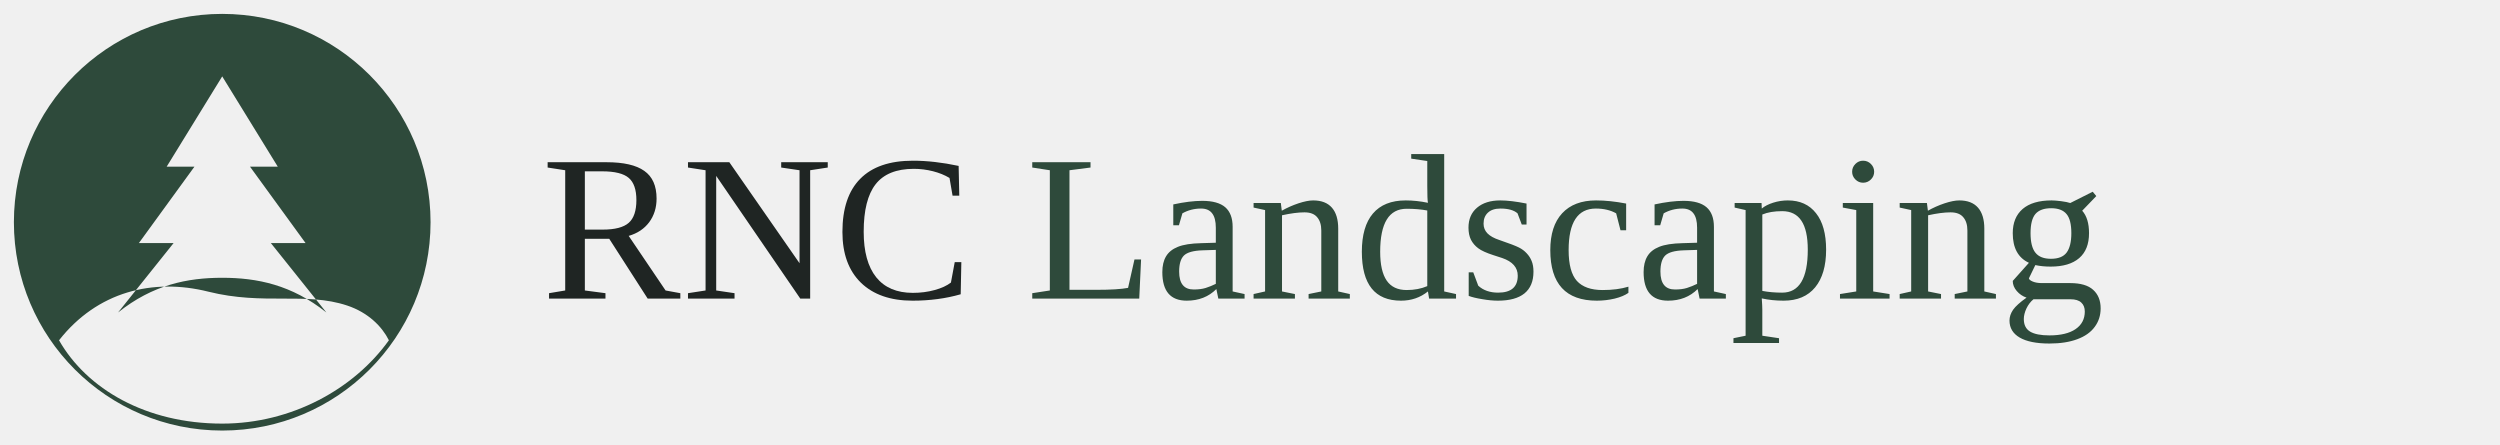
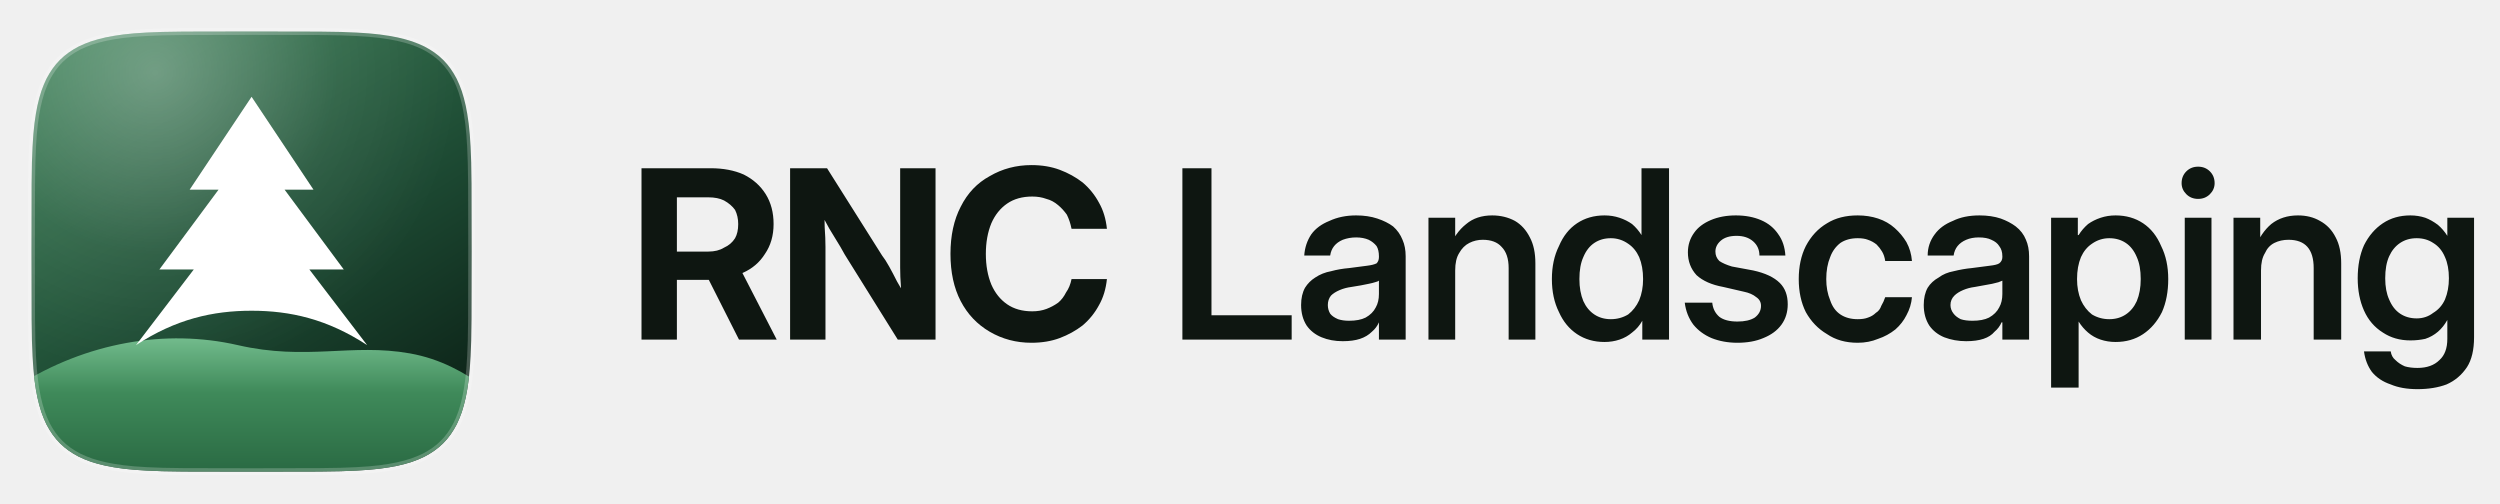
- <svg xmlns="http://www.w3.org/2000/svg" viewBox="0 0 360 64" role="img" aria-label="RNC Landscaping">
-   <g fill="#2E4A3B">
-     <path fill-rule="evenodd" d="M32 2a30 30 0 1 1 0 60A30 30 0 0 1 32 2Z M32 11 L24 24 H28 L20 35 H25 L17 45 C22 41 27 40 32 40 C37 40 42 41 47 45 L39 35 H44 L36 24 H40 Z M8.5 49 C14 42 22 40 30 42 C38 44 44 42 50 44 C53 45 55 47 56 49 C51 56 42 61 32 61 C21 61 12.5 56 8.5 49 Z" />
+ <svg xmlns="http://www.w3.org/2000/svg" viewBox="0 0 318 64" role="img" aria-label="RNC Landscaping">
+   <defs>
+     <linearGradient id="rl-g" x1="12" y1="0" x2="52" y2="64" gradientUnits="userSpaceOnUse">
+       <stop offset="0" stop-color="#3A7D55" />
+       <stop offset=".55" stop-color="#1D4A33" />
+       <stop offset="1" stop-color="#0B1F15" />
+     </linearGradient>
+     <radialGradient id="rl-s" cx="18" cy="6" r="44" gradientUnits="userSpaceOnUse">
+       <stop offset="0" stop-color="#fff" stop-opacity=".30" />
+       <stop offset=".6" stop-color="#fff" stop-opacity=".06" />
+       <stop offset="1" stop-color="#fff" stop-opacity="0" />
+     </radialGradient>
+     <linearGradient id="rl-h" x1="32" y1="43" x2="32" y2="64" gradientUnits="userSpaceOnUse">
+       <stop offset="0" stop-color="#7CC596" />
+       <stop offset=".45" stop-color="#3F8A5A" />
+       <stop offset="1" stop-color="#2A6A43" />
+     </linearGradient>
+     <clipPath id="rl-c">
+       <path d="M64.00 32.00L63.98 41.83L63.93 44.97L63.84 47.24L63.72 49.07L63.56 50.64L63.36 52.01L63.13 53.23L62.86 54.33L62.56 55.33L62.21 56.25L61.83 57.10L61.40 57.87L60.93 58.59L60.42 59.25L59.86 59.86L59.25 60.42L58.59 60.93L57.87 61.40L57.10 61.83L56.25 62.21L55.33 62.56L54.33 62.86L53.23 63.13L52.01 63.36L50.64 63.56L49.07 63.72L47.24 63.84L44.97 63.93L41.83 63.98L32.00 64.00L22.17 63.98L19.03 63.93L16.76 63.84L14.93 63.72L13.36 63.56L11.99 63.36L10.77 63.13L9.67 62.86L8.67 62.56L7.75 62.21L6.90 61.83L6.13 61.40L5.41 60.93L4.75 60.42L4.14 59.86L3.58 59.25L3.07 58.59L2.60 57.87L2.17 57.10L1.79 56.25L1.44 55.33L1.14 54.33L0.87 53.23L0.64 52.01L0.44 50.64L0.28 49.07L0.16 47.24L0.07 44.97L0.02 41.83L0.00 32.00L0.02 22.17L0.07 19.03L0.16 16.76L0.28 14.93L0.44 13.36L0.64 11.99L0.87 10.77L1.14 9.67L1.44 8.67L1.79 7.75L2.17 6.90L2.60 6.13L3.07 5.41L3.58 4.75L4.14 4.14L4.75 3.58L5.41 3.07L6.13 2.60L6.90 2.17L7.75 1.79L8.67 1.44L9.67 1.14L10.77 0.87L11.99 0.64L13.36 0.44L14.93 0.28L16.76 0.16L19.03 0.07L22.17 0.02L32.00 0.00L41.83 0.02L44.97 0.07L47.24 0.16L49.07 0.28L50.64 0.44L52.01 0.64L53.23 0.87L54.33 1.14L55.33 1.44L56.25 1.79L57.10 2.17L57.87 2.60L58.59 3.07L59.25 3.58L59.86 4.14L60.42 4.75L60.93 5.41L61.40 6.13L61.83 6.90L62.21 7.75L62.56 8.67L62.86 9.67L63.13 10.77L63.36 11.99L63.56 13.36L63.72 14.93L63.84 16.76L63.93 19.03L63.98 22.17Z" />
+     </clipPath>
+   </defs>
+   <g transform="translate(4 4) scale(.875)">
+     <g clip-path="url(#rl-c)">
+       <path d="M64.00 32.00L63.98 41.83L63.93 44.97L63.84 47.24L63.72 49.07L63.56 50.64L63.36 52.01L63.13 53.23L62.86 54.33L62.56 55.33L62.21 56.25L61.83 57.10L61.40 57.87L60.93 58.59L60.42 59.25L59.86 59.86L59.25 60.42L58.59 60.93L57.87 61.40L57.10 61.83L56.25 62.21L55.33 62.56L54.33 62.86L53.23 63.13L52.01 63.36L50.64 63.56L49.07 63.72L47.24 63.84L44.97 63.93L41.83 63.98L32.00 64.00L22.17 63.98L19.03 63.93L16.76 63.84L14.93 63.72L13.36 63.56L11.99 63.36L10.77 63.13L9.67 62.86L8.67 62.56L7.75 62.21L6.90 61.83L6.13 61.40L5.41 60.93L4.75 60.42L4.14 59.86L3.58 59.25L3.07 58.59L2.60 57.87L2.17 57.10L1.79 56.25L1.44 55.33L1.14 54.33L0.87 53.23L0.64 52.01L0.44 50.64L0.28 49.07L0.16 47.24L0.07 44.97L0.02 41.83L0.00 32.00L0.02 22.17L0.07 19.03L0.16 16.76L0.28 14.93L0.44 13.36L0.64 11.99L0.87 10.77L1.14 9.67L1.44 8.67L1.79 7.75L2.17 6.90L2.60 6.13L3.07 5.41L3.58 4.75L4.14 4.14L4.75 3.58L5.41 3.07L6.13 2.60L6.90 2.17L7.75 1.79L8.67 1.44L9.67 1.14L10.77 0.87L11.99 0.64L13.36 0.44L14.93 0.28L16.76 0.16L19.03 0.07L22.17 0.02L32.00 0.00L41.83 0.02L44.97 0.07L47.24 0.16L49.07 0.28L50.64 0.44L52.01 0.64L53.23 0.87L54.33 1.14L55.33 1.44L56.25 1.79L57.10 2.17L57.87 2.60L58.59 3.07L59.25 3.58L59.86 4.14L60.42 4.75L60.93 5.41L61.40 6.13L61.83 6.90L62.21 7.75L62.56 8.67L62.86 9.67L63.13 10.77L63.36 11.99L63.56 13.36L63.72 14.93L63.84 16.76L63.93 19.03L63.98 22.17Z" fill="url(#rl-g)" />
+       <rect width="64" height="64" fill="url(#rl-s)" />
+       <path d="M-2 51.5 C8 45.2 19.5 43.2 30 45.6 C40 47.9 46.5 45.3 55 46.8 C59.5 47.6 63 49.6 66 51.8 V66 H-2 Z" fill="url(#rl-h)" />
+       <path d="M32 9.5 L23 23 H27.2 L18.6 34.6 H23.6 L15.2 45.6 C21 41.8 26.4 40.6 32 40.6 C37.6 40.6 43 41.8 48.8 45.6 L40.4 34.6 H45.4 L36.8 23 H41 Z" fill="#fff" />
+     </g>
+     <path d="M64.00 32.00L63.98 41.83L63.93 44.97L63.84 47.24L63.72 49.07L63.56 50.64L63.36 52.01L63.13 53.23L62.86 54.33L62.56 55.33L62.21 56.25L61.83 57.10L61.40 57.87L60.93 58.59L60.42 59.25L59.86 59.86L59.25 60.42L58.59 60.93L57.87 61.40L57.10 61.83L56.25 62.21L55.33 62.56L54.33 62.86L53.23 63.13L52.01 63.36L50.64 63.56L49.07 63.72L47.24 63.84L44.97 63.93L41.83 63.98L32.00 64.00L22.17 63.98L19.03 63.93L16.76 63.84L14.93 63.72L13.36 63.56L11.99 63.36L10.77 63.13L9.67 62.86L8.67 62.56L7.75 62.21L6.90 61.83L6.13 61.40L5.41 60.93L4.75 60.42L4.14 59.86L3.58 59.25L3.07 58.59L2.60 57.87L2.17 57.10L1.79 56.25L1.44 55.33L1.14 54.33L0.87 53.23L0.64 52.01L0.44 50.64L0.28 49.07L0.16 47.24L0.07 44.97L0.02 41.83L0.00 32.00L0.02 22.17L0.07 19.03L0.16 16.76L0.28 14.93L0.44 13.36L0.64 11.99L0.87 10.77L1.14 9.67L1.44 8.67L1.79 7.75L2.17 6.90L2.60 6.13L3.07 5.41L3.58 4.75L4.14 4.14L4.75 3.58L5.41 3.07L6.13 2.60L6.90 2.17L7.75 1.79L8.67 1.44L9.67 1.14L10.77 0.87L11.99 0.64L13.36 0.44L14.93 0.28L16.76 0.16L19.03 0.07L22.17 0.02L32.00 0.00L41.83 0.02L44.97 0.07L47.24 0.16L49.07 0.28L50.64 0.44L52.01 0.64L53.23 0.87L54.33 1.14L55.33 1.44L56.25 1.79L57.10 2.17L57.87 2.60L58.59 3.07L59.25 3.58L59.86 4.14L60.42 4.75L60.93 5.41L61.40 6.13L61.83 6.90L62.21 7.75L62.56 8.67L62.86 9.67L63.13 10.77L63.36 11.99L63.56 13.36L63.72 14.93L63.84 16.76L63.93 19.03L63.98 22.17Z" fill="none" stroke="#fff" stroke-opacity=".22" stroke-width="1" />
  </g>
-   <text x="78" y="43" fill="#1F2523" font-family="'Young Serif', Georgia, 'Times New Roman', serif" font-size="30" letter-spacing="0.2">RNC <tspan fill="#2E4A3B">Landscaping</tspan>
-   </text>
+   <path d="M86.1 43.2L81.6 43.2L81.6 21.4L90.4 21.4Q92.8 21.4 94.6 22.2Q96.4 23.1 97.4 24.7Q98.4 26.3 98.4 28.5L98.4 28.5Q98.4 30.7 97.3 32.3Q96.3 33.9 94.5 34.7Q92.6 35.6 90.1 35.6L90.1 35.6L84.3 35.6L84.3 32.0L90.1 32.0Q91.3 32.0 92.1 31.5Q93.0 31.1 93.5 30.3Q93.9 29.6 93.9 28.5L93.9 28.5Q93.9 27.5 93.5 26.7Q93.0 26.0 92.1 25.5Q91.3 25.1 90.1 25.1L90.1 25.1L86.1 25.1L86.1 43.2ZM98.8 43.2L94.0 43.2L89.0 33.3L93.7 33.3L98.8 43.2ZM105.0 43.2L100.5 43.2L100.5 21.4L105.2 21.4L112.2 32.5Q112.6 33.0 113.1 33.9Q113.6 34.8 114.1 35.8Q114.7 36.8 115.2 37.7L115.2 37.7L114.6 38.8Q114.6 37.8 114.6 36.5Q114.5 35.2 114.5 34.0Q114.5 32.8 114.5 32.2L114.5 32.2L114.5 21.4L119.0 21.4L119.0 43.2L114.2 43.2L107.9 33.1Q107.5 32.5 106.9 31.4Q106.3 30.4 105.5 29.1Q104.8 27.8 104.0 26.4L104.0 26.4L104.8 25.9Q104.9 27.5 104.9 28.9Q105.0 30.3 105.0 31.4Q105.0 32.5 105.0 33.1L105.0 33.1L105.0 43.2ZM131.2 43.6L131.2 43.6Q128.3 43.6 125.9 42.2Q123.5 40.8 122.2 38.3Q120.9 35.8 120.9 32.3L120.9 32.3Q120.9 28.8 122.2 26.3Q123.5 23.7 125.9 22.4Q128.3 21.0 131.2 21.0L131.2 21.0Q133.2 21.0 134.8 21.6Q136.4 22.2 137.7 23.2Q139.0 24.3 139.8 25.8Q140.6 27.2 140.8 29.1L140.8 29.1L136.3 29.1Q136.1 28.1 135.7 27.3Q135.2 26.6 134.6 26.1Q133.9 25.5 133.1 25.3Q132.3 25.0 131.3 25.0L131.3 25.0Q129.4 25.0 128.1 25.9Q126.8 26.8 126.1 28.4Q125.4 30.1 125.4 32.3L125.4 32.3Q125.4 34.5 126.1 36.2Q126.8 37.8 128.1 38.7Q129.4 39.6 131.3 39.6L131.3 39.6Q132.3 39.6 133.1 39.3Q133.9 39.0 134.6 38.5Q135.2 38.0 135.6 37.2Q136.1 36.5 136.3 35.5L136.3 35.5L140.8 35.5Q140.6 37.4 139.8 38.8Q139.0 40.3 137.7 41.4Q136.4 42.4 134.8 43.0Q133.2 43.6 131.2 43.6Z" fill="#0E1611" />
+   <path d="M164.3 43.2L150.4 43.2L150.4 21.4L154.1 21.4L154.1 40.1L164.3 40.1L164.3 43.2ZM170.8 43.4L170.8 43.4Q169.3 43.4 168.1 42.9Q166.9 42.4 166.2 41.4Q165.5 40.3 165.5 38.8L165.5 38.8Q165.5 37.5 166.0 36.6Q166.5 35.8 167.3 35.3Q168.2 34.7 169.3 34.5Q170.4 34.2 171.6 34.1L171.6 34.1Q173.0 33.9 173.9 33.8Q174.7 33.7 175.1 33.5Q175.4 33.2 175.4 32.7L175.4 32.7L175.4 32.6Q175.4 31.8 175.1 31.3Q174.7 30.8 174.1 30.5Q173.4 30.2 172.5 30.2L172.5 30.2Q171.6 30.2 170.8 30.5Q170.1 30.8 169.7 31.3Q169.3 31.8 169.2 32.5L169.2 32.5L165.9 32.5Q166.0 31.0 166.8 29.8Q167.6 28.7 169.1 28.1Q170.6 27.4 172.5 27.4L172.5 27.4Q174.0 27.4 175.2 27.8Q176.4 28.2 177.2 28.8Q178.0 29.5 178.4 30.5Q178.8 31.4 178.8 32.6L178.8 32.6L178.8 43.2L175.4 43.2L175.4 41.0L175.4 41.0Q175.1 41.7 174.5 42.2Q173.9 42.8 173.0 43.1Q172.1 43.4 170.8 43.4ZM171.6 40.8L171.6 40.8Q172.9 40.8 173.7 40.4Q174.6 39.9 175.0 39.1Q175.4 38.4 175.4 37.4L175.4 37.4L175.4 35.7Q175.3 35.8 174.9 35.9Q174.6 36.0 174.1 36.1Q173.6 36.2 173.1 36.3Q172.5 36.4 171.9 36.5L171.9 36.5Q171.1 36.6 170.4 36.9Q169.7 37.2 169.3 37.6Q168.9 38.1 168.9 38.8L168.9 38.8Q168.9 39.4 169.2 39.9Q169.5 40.3 170.2 40.6Q170.8 40.8 171.6 40.8ZM185.1 34.4L185.1 34.4L185.1 43.2L181.7 43.2L181.7 27.7L185.1 27.7L185.1 31.6L184.3 31.6Q185.1 29.6 186.5 28.5Q187.8 27.4 189.8 27.4L189.8 27.4Q191.4 27.4 192.7 28.1Q193.9 28.8 194.6 30.2Q195.3 31.5 195.3 33.5L195.3 33.5L195.3 43.2L191.9 43.2L191.9 34.1Q191.9 32.3 191.0 31.4Q190.2 30.5 188.6 30.5L188.6 30.5Q187.7 30.5 186.9 30.9Q186.1 31.3 185.6 32.2Q185.1 33.0 185.1 34.4ZM204.1 43.5L204.1 43.5Q202.1 43.5 200.6 42.5Q199.1 41.5 198.3 39.7Q197.4 37.9 197.4 35.5L197.4 35.5Q197.4 33.1 198.3 31.3Q199.1 29.4 200.6 28.4Q202.1 27.4 204.1 27.4L204.1 27.4Q205.1 27.4 206.0 27.7Q206.9 28.0 207.6 28.5Q208.3 29.1 208.8 29.9L208.8 29.9L208.8 29.9L208.8 21.4L212.3 21.4L212.3 43.2L208.9 43.2L208.9 40.8L208.9 40.8Q208.4 41.7 207.6 42.3Q206.9 42.9 206.0 43.2Q205.1 43.5 204.1 43.5ZM204.9 40.6L204.9 40.6Q206.1 40.6 207.1 40.0Q208.0 39.3 208.5 38.2Q209.0 37.0 209.0 35.5L209.0 35.5Q209.0 33.9 208.5 32.7Q208.0 31.6 207.1 31.0Q206.1 30.3 204.9 30.3L204.9 30.3Q203.7 30.3 202.8 30.9Q201.9 31.5 201.4 32.7Q200.9 33.8 200.9 35.5L200.9 35.5Q200.9 37.1 201.4 38.3Q201.9 39.4 202.8 40.0Q203.7 40.6 204.9 40.6ZM221.0 43.6L221.0 43.6Q219.2 43.6 217.7 43.0Q216.3 42.4 215.4 41.3Q214.5 40.1 214.3 38.5L214.3 38.5L217.8 38.5Q217.9 39.6 218.7 40.3Q219.5 40.9 221.0 40.9L221.0 40.9Q222.4 40.9 223.2 40.4Q224.0 39.8 224.0 38.9L224.0 38.9Q224.0 38.2 223.4 37.8Q222.8 37.3 221.8 37.1L221.8 37.1L219.2 36.5Q217.0 36.1 215.8 35.0Q214.7 33.8 214.7 32.1L214.7 32.1Q214.7 30.7 215.5 29.6Q216.2 28.6 217.6 28.0Q219.0 27.4 220.8 27.4L220.8 27.4Q222.6 27.4 224.0 28.0Q225.4 28.6 226.2 29.8Q227.0 30.9 227.1 32.5L227.1 32.5L223.8 32.5Q223.8 31.4 223.0 30.7Q222.2 30.0 220.9 30.0L220.9 30.0Q219.6 30.0 218.9 30.6Q218.2 31.2 218.2 32.0L218.2 32.0Q218.2 32.7 218.7 33.2Q219.3 33.6 220.3 33.9L220.3 33.9L223.0 34.4Q225.3 34.9 226.4 36.0Q227.4 37.0 227.4 38.7L227.4 38.7Q227.4 40.2 226.6 41.3Q225.8 42.4 224.3 43.0Q222.9 43.6 221.0 43.6ZM236.3 43.6L236.3 43.6Q234.0 43.6 232.4 42.5Q230.7 41.5 229.7 39.7Q228.8 37.9 228.8 35.5L228.8 35.5Q228.8 33.1 229.7 31.3Q230.7 29.4 232.4 28.4Q234.0 27.4 236.3 27.4L236.3 27.4Q237.7 27.4 238.9 27.8Q240.1 28.2 241.0 29.0Q241.9 29.8 242.5 30.8Q243.1 31.9 243.2 33.2L243.2 33.2L239.8 33.2Q239.7 32.5 239.4 32.0Q239.1 31.5 238.7 31.1Q238.2 30.7 237.6 30.5Q237.1 30.3 236.3 30.3L236.3 30.3Q235.0 30.3 234.1 30.9Q233.2 31.6 232.8 32.7Q232.3 33.9 232.3 35.5L232.3 35.5Q232.3 37.0 232.8 38.2Q233.2 39.4 234.1 40.0Q235.0 40.6 236.3 40.6L236.3 40.6Q237.1 40.6 237.6 40.4Q238.2 40.2 238.6 39.8Q239.1 39.5 239.3 38.9Q239.6 38.4 239.8 37.8L239.8 37.8L243.2 37.8Q243.1 39.0 242.5 40.1Q242.0 41.1 241.1 41.9Q240.1 42.7 238.9 43.1Q237.7 43.6 236.3 43.6ZM250.1 43.4L250.1 43.4Q248.6 43.4 247.3 42.9Q246.1 42.4 245.4 41.4Q244.7 40.3 244.7 38.8L244.7 38.8Q244.7 37.5 245.2 36.6Q245.7 35.8 246.6 35.3Q247.4 34.7 248.5 34.5Q249.7 34.2 250.8 34.1L250.8 34.1Q252.3 33.9 253.1 33.8Q254.0 33.7 254.3 33.5Q254.7 33.2 254.7 32.7L254.7 32.7L254.7 32.6Q254.7 31.8 254.3 31.3Q254.0 30.8 253.3 30.5Q252.7 30.2 251.7 30.2L251.7 30.2Q250.8 30.2 250.1 30.5Q249.4 30.8 249.0 31.3Q248.6 31.8 248.5 32.5L248.5 32.5L245.2 32.5Q245.2 31.0 246.1 29.8Q246.9 28.7 248.4 28.1Q249.8 27.4 251.8 27.4L251.8 27.4Q253.3 27.4 254.5 27.8Q255.6 28.2 256.4 28.8Q257.3 29.5 257.7 30.5Q258.1 31.4 258.1 32.6L258.1 32.6L258.1 43.2L254.7 43.2L254.7 41.0L254.6 41.0Q254.3 41.7 253.7 42.2Q253.2 42.8 252.3 43.1Q251.4 43.4 250.1 43.4ZM250.9 40.8L250.9 40.8Q252.2 40.8 253.0 40.4Q253.9 39.9 254.3 39.1Q254.7 38.4 254.7 37.4L254.7 37.4L254.7 35.7Q254.5 35.8 254.2 35.9Q253.8 36.0 253.4 36.1Q252.9 36.2 252.3 36.3Q251.8 36.4 251.2 36.5L251.2 36.5Q250.4 36.6 249.7 36.9Q249.0 37.2 248.6 37.6Q248.1 38.1 248.1 38.8L248.1 38.8Q248.1 39.4 248.5 39.9Q248.8 40.3 249.4 40.6Q250.0 40.8 250.9 40.8ZM264.4 49.3L260.9 49.3L260.9 27.7L264.3 27.7L264.3 29.9L264.4 29.9Q264.9 29.1 265.6 28.5Q266.3 28.0 267.2 27.7Q268.1 27.4 269.1 27.4L269.1 27.4Q271.1 27.4 272.6 28.4Q274.1 29.4 274.9 31.3Q275.8 33.1 275.8 35.5L275.8 35.5Q275.8 37.9 275.0 39.7Q274.1 41.5 272.6 42.5Q271.1 43.5 269.1 43.5L269.1 43.5Q268.1 43.5 267.2 43.2Q266.3 42.9 265.6 42.3Q264.9 41.7 264.4 40.9L264.4 40.9L264.4 40.9L264.4 49.3ZM268.3 40.6L268.3 40.6Q269.5 40.6 270.4 40.0Q271.3 39.4 271.8 38.3Q272.3 37.1 272.3 35.5L272.3 35.5Q272.3 33.8 271.8 32.7Q271.3 31.5 270.4 30.9Q269.5 30.3 268.3 30.3L268.3 30.3Q267.1 30.3 266.1 31.0Q265.2 31.6 264.7 32.7Q264.2 33.9 264.2 35.5L264.2 35.5Q264.2 37.0 264.7 38.2Q265.2 39.3 266.1 40.0Q267.1 40.6 268.3 40.6ZM281.3 43.2L277.9 43.2L277.9 27.7L281.3 27.7L281.3 43.2ZM279.6 25.3L279.6 25.3Q278.7 25.3 278.1 24.7Q277.5 24.1 277.5 23.3L277.5 23.3Q277.5 22.4 278.1 21.8Q278.7 21.2 279.6 21.2L279.6 21.2Q280.5 21.2 281.1 21.8Q281.7 22.4 281.7 23.3L281.7 23.3Q281.7 24.1 281.1 24.7Q280.5 25.3 279.6 25.3ZM287.6 34.4L287.6 34.4L287.6 43.2L284.1 43.2L284.1 27.7L287.5 27.7L287.5 31.6L286.8 31.6Q287.6 29.6 288.9 28.5Q290.3 27.4 292.3 27.4L292.3 27.4Q293.9 27.4 295.1 28.1Q296.4 28.8 297.1 30.2Q297.8 31.5 297.8 33.5L297.8 33.5L297.8 43.2L294.3 43.2L294.3 34.1Q294.3 32.3 293.5 31.4Q292.7 30.5 291.1 30.5L291.1 30.5Q290.1 30.5 289.3 30.9Q288.5 31.3 288.1 32.2Q287.6 33.0 287.6 34.4ZM307.5 49.5L307.5 49.5Q305.5 49.5 304.1 48.9Q302.6 48.4 301.7 47.3Q300.9 46.2 300.7 44.7L300.7 44.7L304.1 44.7Q304.2 45.4 304.7 45.8Q305.2 46.3 305.9 46.6Q306.6 46.8 307.5 46.8L307.5 46.8Q309.3 46.8 310.3 45.8Q311.3 44.9 311.3 43.1L311.3 43.1L311.3 40.7L311.3 40.7Q310.8 41.6 310.1 42.2Q309.4 42.8 308.5 43.1Q307.6 43.3 306.6 43.3L306.6 43.3Q304.6 43.3 303.1 42.3Q301.5 41.3 300.7 39.5Q299.9 37.7 299.9 35.4L299.9 35.4Q299.9 33.0 300.7 31.2Q301.6 29.4 303.1 28.4Q304.6 27.4 306.6 27.4L306.6 27.4Q307.6 27.4 308.5 27.7Q309.3 28.0 310.1 28.6Q310.8 29.2 311.3 30.0L311.3 30.0L311.3 30.0L311.3 27.7L314.7 27.7L314.7 42.9Q314.7 45.3 313.8 46.7Q312.8 48.2 311.2 48.9Q309.6 49.5 307.5 49.5ZM307.4 40.5L307.4 40.5Q308.6 40.5 309.5 39.8Q310.5 39.2 311.0 38.1Q311.5 36.9 311.5 35.4L311.5 35.4Q311.5 33.8 311.0 32.7Q310.5 31.5 309.5 30.9Q308.6 30.3 307.4 30.3L307.4 30.3Q306.2 30.3 305.3 30.9Q304.4 31.5 303.9 32.6Q303.4 33.7 303.4 35.4L303.4 35.4Q303.4 37.0 303.9 38.1Q304.4 39.3 305.3 39.9Q306.2 40.5 307.4 40.5Z" fill="#0E1611" />
</svg>
